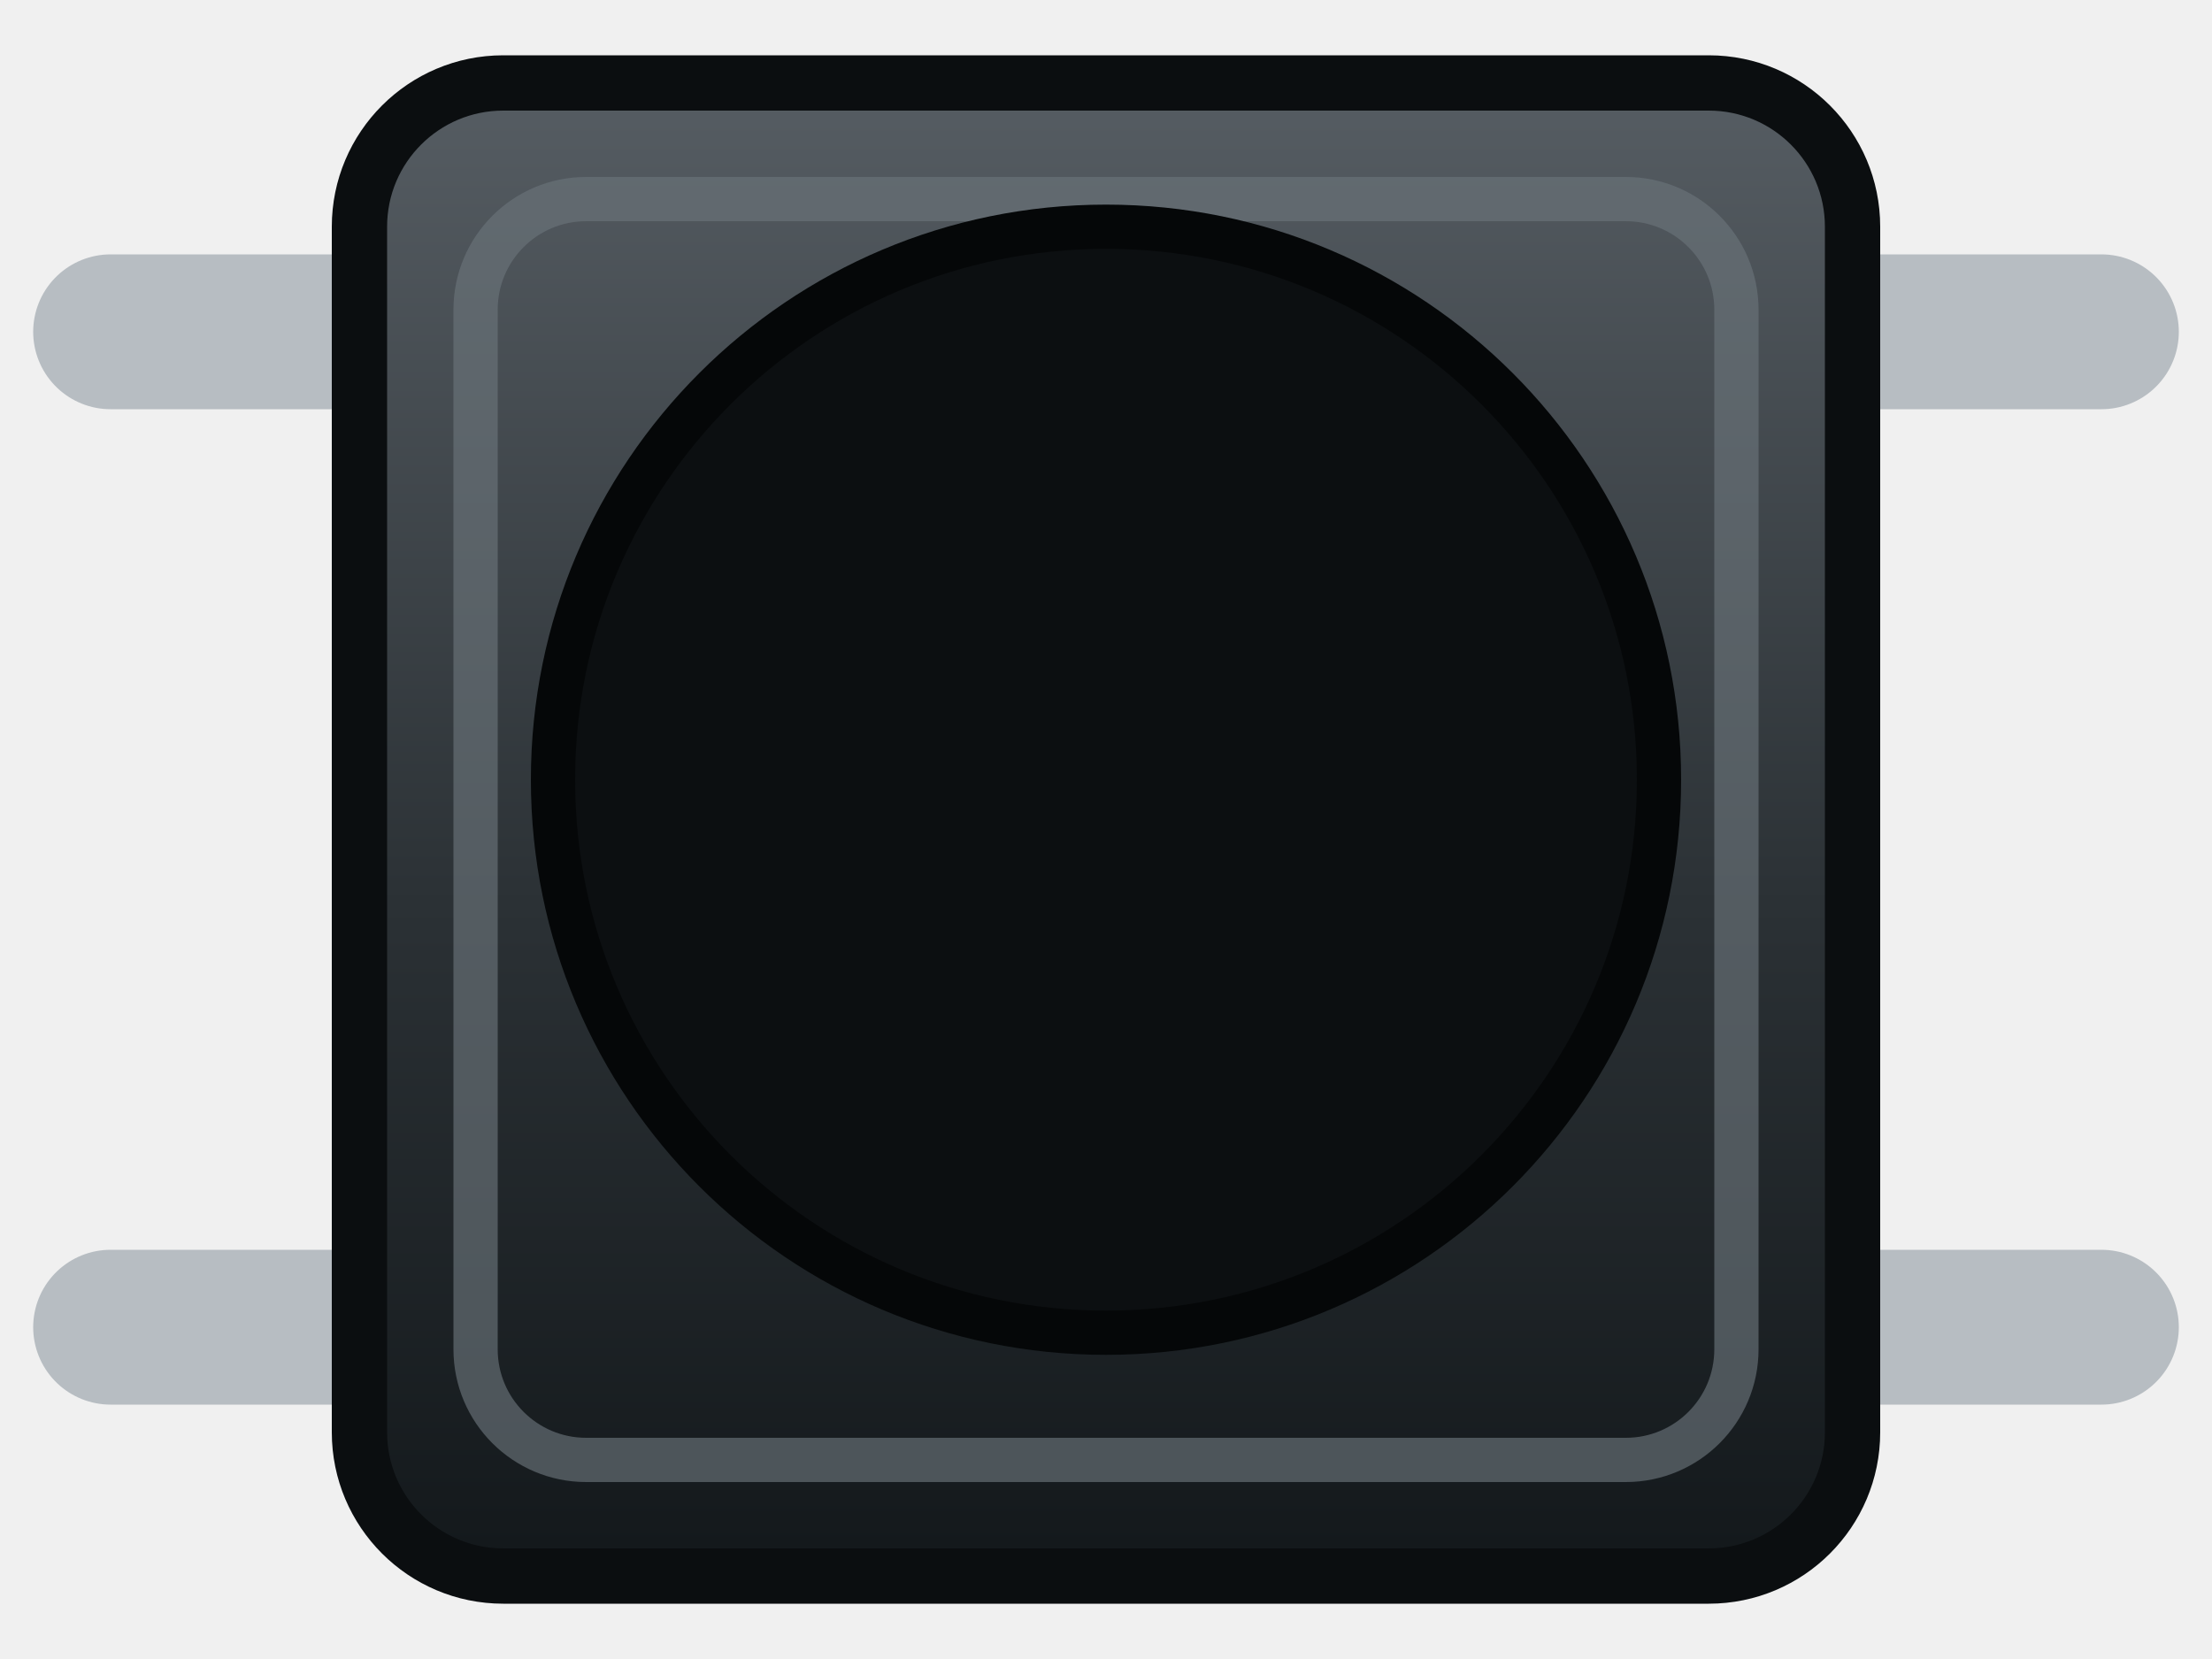
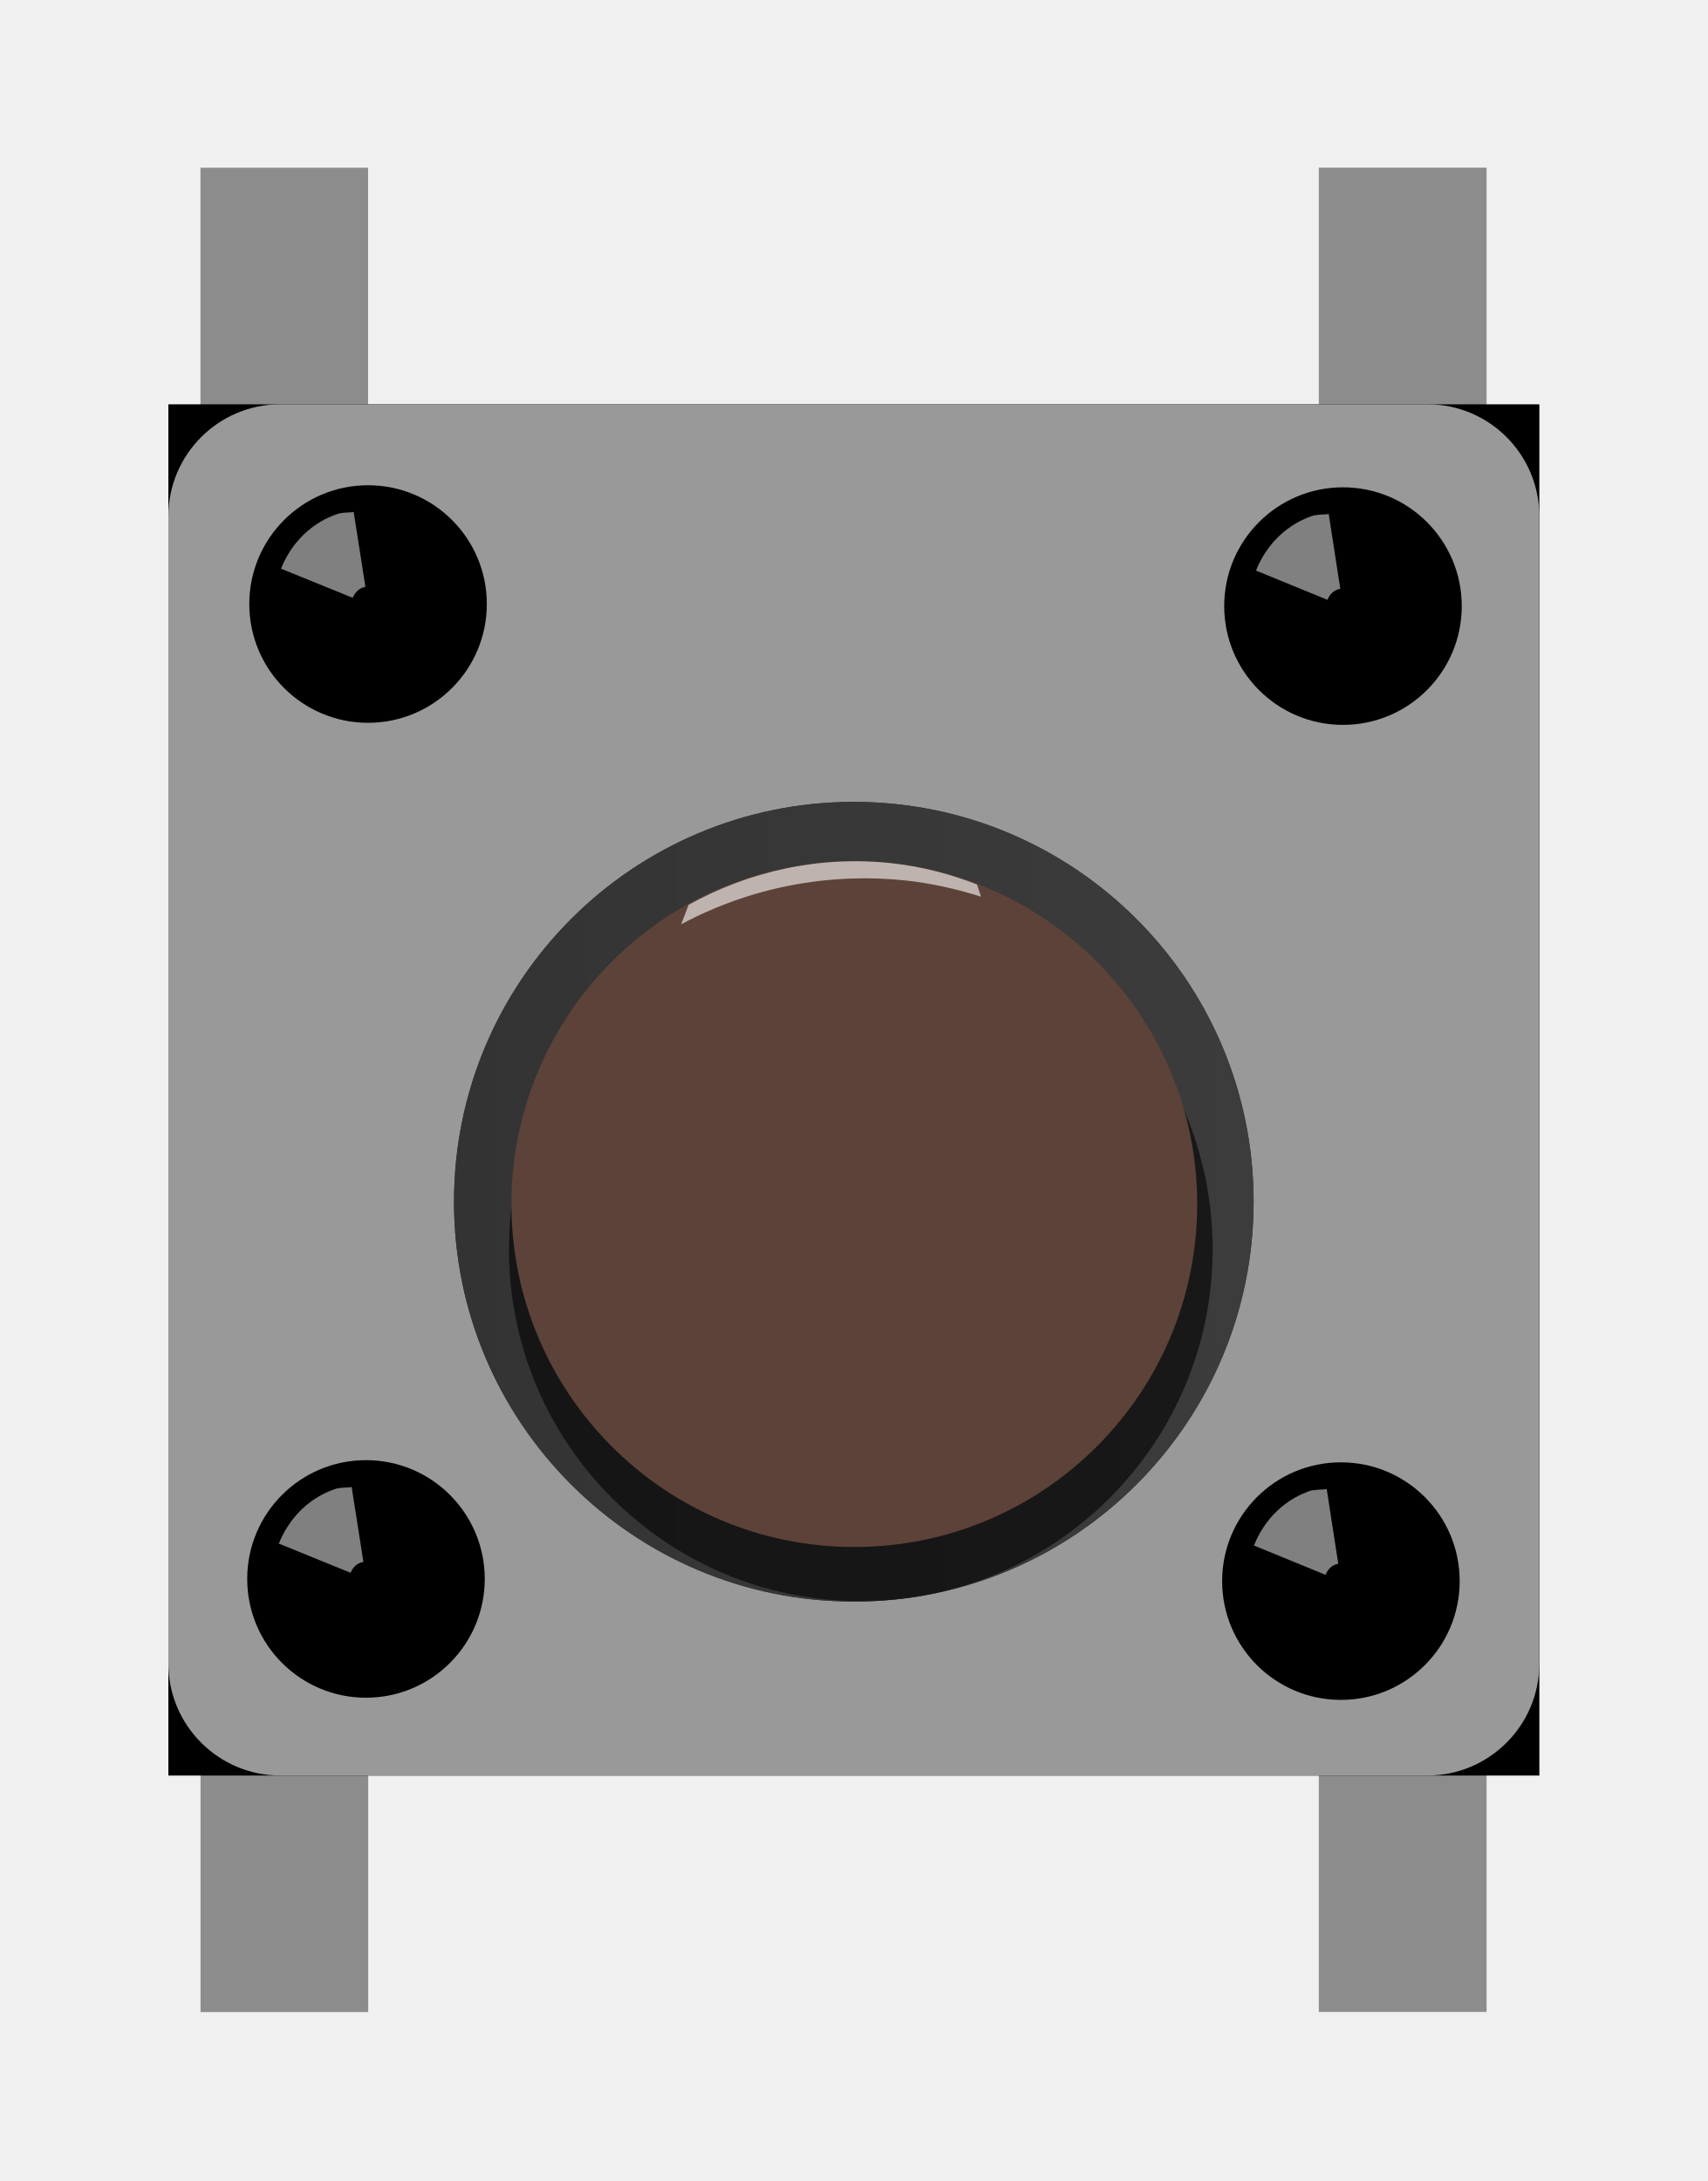
- <svg xmlns="http://www.w3.org/2000/svg" viewBox="-20 -15 40 30">
-   <defs>
-     <linearGradient id="housing" x1="0" y1="-13.5" x2="0" y2="13.5" gradientUnits="userSpaceOnUse">
-       <stop offset="0" stop-color="#565d63" />
-       <stop offset="0.55" stop-color="#2b3135" />
-       <stop offset="1" stop-color="#13181b" />
-     </linearGradient>
-   </defs>
-   <g stroke-linecap="round">
-     <line x1="-12.6" y1="-9" x2="-18" y2="-9" stroke="#b7bdc2" stroke-width="2.8" />
-     <line x1="-12.6" y1="9" x2="-18" y2="9" stroke="#b7bdc2" stroke-width="2.8" />
-     <line x1="12.6" y1="-9" x2="18" y2="-9" stroke="#b7bdc2" stroke-width="2.8" />
-     <line x1="12.6" y1="9" x2="18" y2="9" stroke="#b7bdc2" stroke-width="2.8" />
-     <rect x="-13.5" y="-13.5" width="27" height="27" rx="2.6" fill="url(#housing)" stroke="#0b0e10" stroke-width="1" />
-     <rect x="-11.4" y="-11.4" width="22.8" height="22.8" rx="2" fill="none" stroke="#6a737a" stroke-width="0.8" opacity="0.65" />
-     <circle cx="0" cy="-0.9" r="10" fill="#0c0f11" stroke="#050708" stroke-width="0.8" />
-     <circle data-overlay="cap" cx="0" cy="0.5" r="8.4" fill="none" stroke="none" />
+ <svg xmlns="http://www.w3.org/2000/svg" viewBox="-30.53 -39.0 61.06 78.0">
+   <g transform="translate(-24.532 -33.004) scale(2)">
+     <rect id="connector0pin" x="20.606" y="0.002" fill="none" width="3" height="4.25" />
+     <rect id="connector1pin" x="20.606" y="28.752" fill="none" width="3" height="4.25" />
+     <rect id="connector2pin" x="0.606" y="0.002" fill="none" width="3" height="4.25" />
+     <rect id="connector3pin" x="0.606" y="28.752" fill="none" width="3" height="4.25" />
+     <rect id="connector0terminal" x="20.606" y="0.002" fill="none" width="3" height="3" />
+     <rect id="connector1terminal" x="20.606" y="30.002" fill="none" width="3" height="3" />
+     <rect id="connector2terminal" x="0.606" y="0.002" fill="none" width="3" height="3" />
+     <rect id="connector3terminal" x="0.606" y="30.002" fill="none" width="3" height="3" />
+     <g id="breadboard">
+       <g>
+         <polygon fill="#8C8C8C" points="20.586,32.979 20.586,21.487 23.586,21.487 23.586,32.979   " />
+         <polygon fill="#8C8C8C" points="0.586,11.493 0.586,0.001 3.584,0.001 3.584,11.493   " />
+         <polygon fill="#8C8C8C" points="20.586,11.494 20.586,0 23.586,0 23.586,11.494   " />
+         <polygon fill="#8C8C8C" points="0.587,32.981 0.587,21.487 3.586,21.487 3.586,32.981   " />
+         <rect x="0.012" y="4.232" width="24.518" height="24.52" />
+         <path fill="#999999" d="M24.529,26.752c0,1.101-0.896,1.999-2,1.999H2.011c-1.101,0-1.999-0.898-1.999-1.999V6.23    c0-1.1,0.898-1.998,1.999-1.998h20.521c1.103,0,1.997,0.898,1.997,1.998L24.529,26.752L24.529,26.752z" />
+         <circle cx="3.583" cy="7.803" r="2.124" />
+         <circle cx="21.018" cy="7.84" r="2.124" />
+         <circle cx="20.981" cy="25.275" r="2.124" />
+         <circle cx="3.546" cy="25.236" r="2.124" />
+         <circle fill="#343434" cx="12.27" cy="16.491" r="7.15" transform="translate(0 2)" />
+         <linearGradient id="SVGID_1_" gradientUnits="userSpaceOnUse" x1="-267.88" y1="-465.349" x2="-253.58" y2="-465.349" gradientTransform="matrix(1 0 0 -1 273 -448.8574)">
+           <stop offset="0" style="stop-color:#333333" />
+           <stop offset="1" style="stop-color:#3C3C3C" />
+         </linearGradient>
+         <circle fill="url(#SVGID_1_)" cx="12.27" cy="16.491" r="7.15" transform="translate(0 2)" />
+         <circle opacity="0.6" enable-background="new    " cx="12.395" cy="17.341" r="6.292" transform="translate(0 2)" />
+         <circle fill="#5C4238" cx="12.279" cy="16.533" r="6.132" transform="translate(0 2)" />
+         <path opacity="0.5" fill="#FFFFFF" enable-background="new    " d="M3.308,7.692c0.042-0.1,0.119-0.177,0.228-0.196L3.326,6.158    C3.246,6.171,3.161,6.16,3.082,6.184L3.08,6.178C2.585,6.331,2.215,6.7,2.026,7.171L3.308,7.692z" />
+         <path opacity="0.5" fill="#FFFFFF" enable-background="new    " d="M20.741,7.728c0.041-0.102,0.118-0.179,0.229-0.197    l-0.207-1.338c-0.082,0.015-0.166,0.002-0.245,0.026l-0.003-0.007c-0.493,0.152-0.864,0.521-1.053,0.993L20.741,7.728z" />
+         <path opacity="0.5" fill="#FFFFFF" enable-background="new    " d="M20.707,25.163c0.041-0.102,0.116-0.18,0.227-0.197    l-0.207-1.337c-0.082,0.015-0.166,0.002-0.246,0.026l-0.002-0.01c-0.494,0.152-0.865,0.521-1.053,0.994L20.707,25.163z" />
+         <path opacity="0.5" fill="#FFFFFF" enable-background="new    " d="M3.271,25.126c0.041-0.102,0.118-0.176,0.229-0.195    l-0.21-1.339c-0.082,0.017-0.166,0.002-0.245,0.027l-0.002-0.007c-0.495,0.15-0.865,0.521-1.056,0.992L3.271,25.126z" />
+         <path opacity="0.6" fill="#FFFFFF" enable-background="new    " d="M14.473,10.818c-0.475-0.185-0.975-0.318-1.504-0.378    c-1.316-0.147-2.576,0.145-3.653,0.742L9.182,11.53c1.203-0.643,2.604-0.941,4.062-0.778c0.448,0.052,0.884,0.152,1.301,0.284    L14.473,10.818z" transform="translate(0 2)" />
+       </g>
+     </g>
  </g>
+   <circle data-overlay="cap" cx="0.01" cy="3.98" r="13.44" fill="none" />
</svg>
